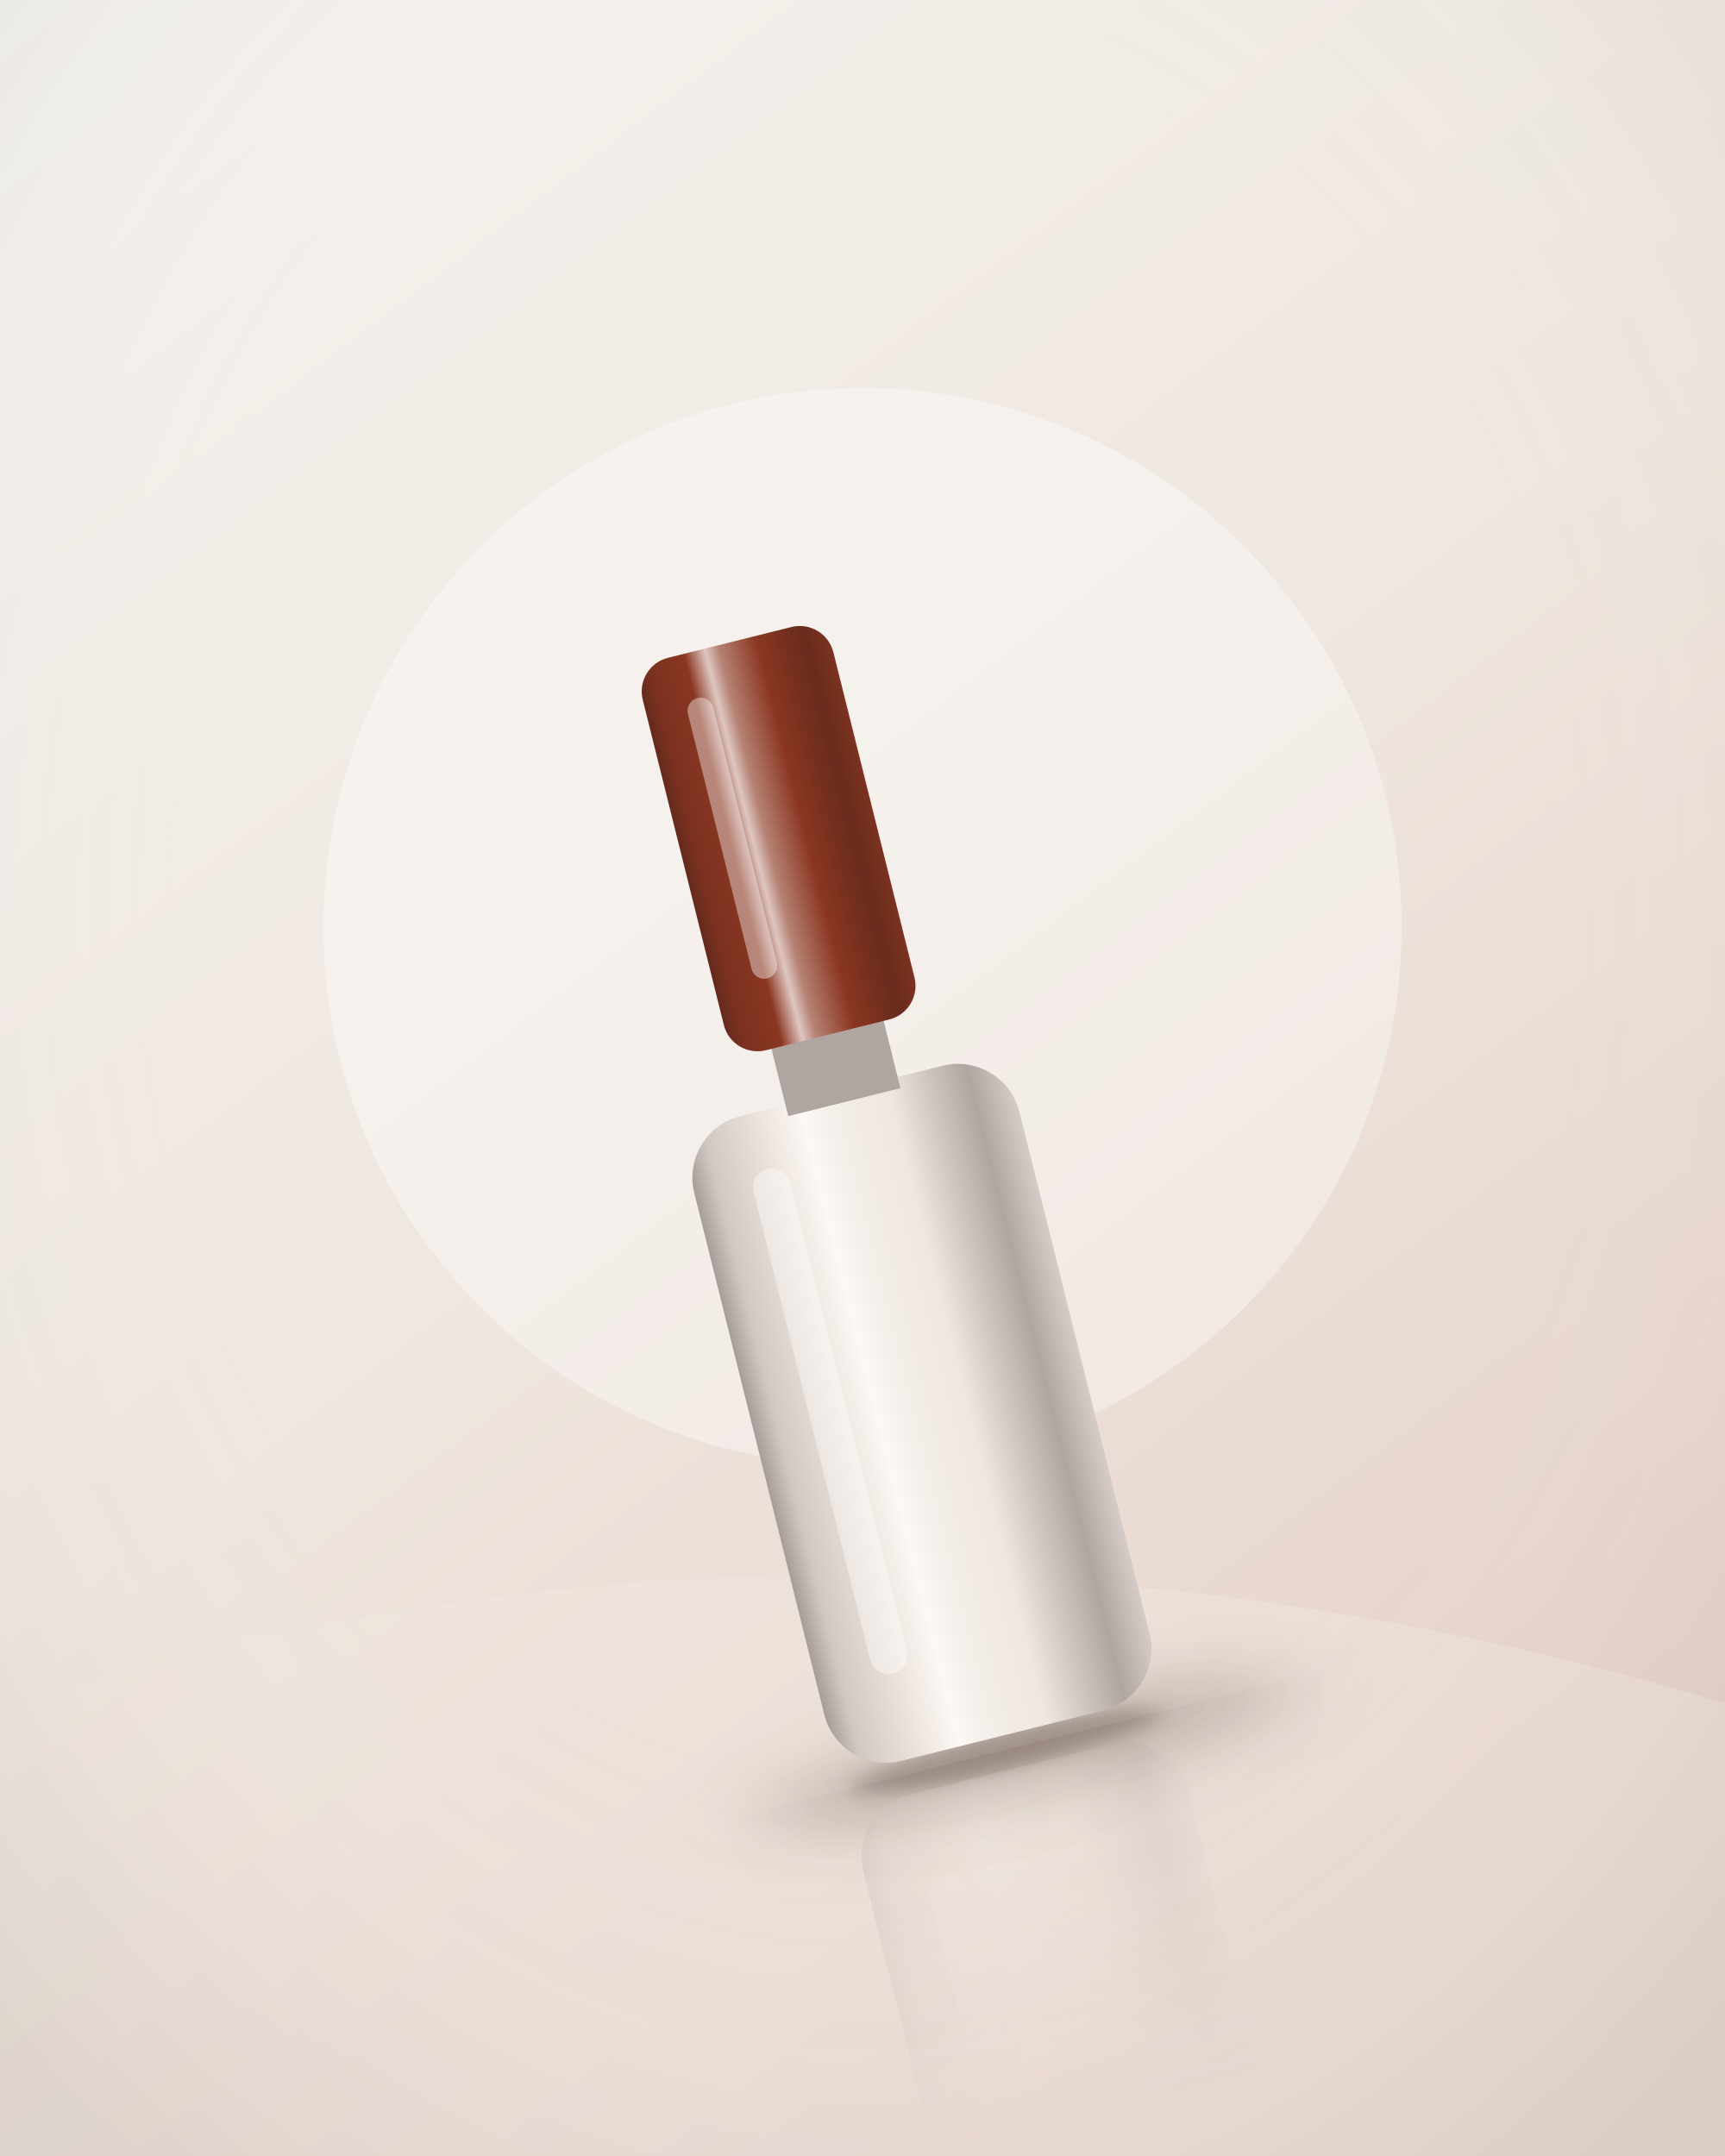
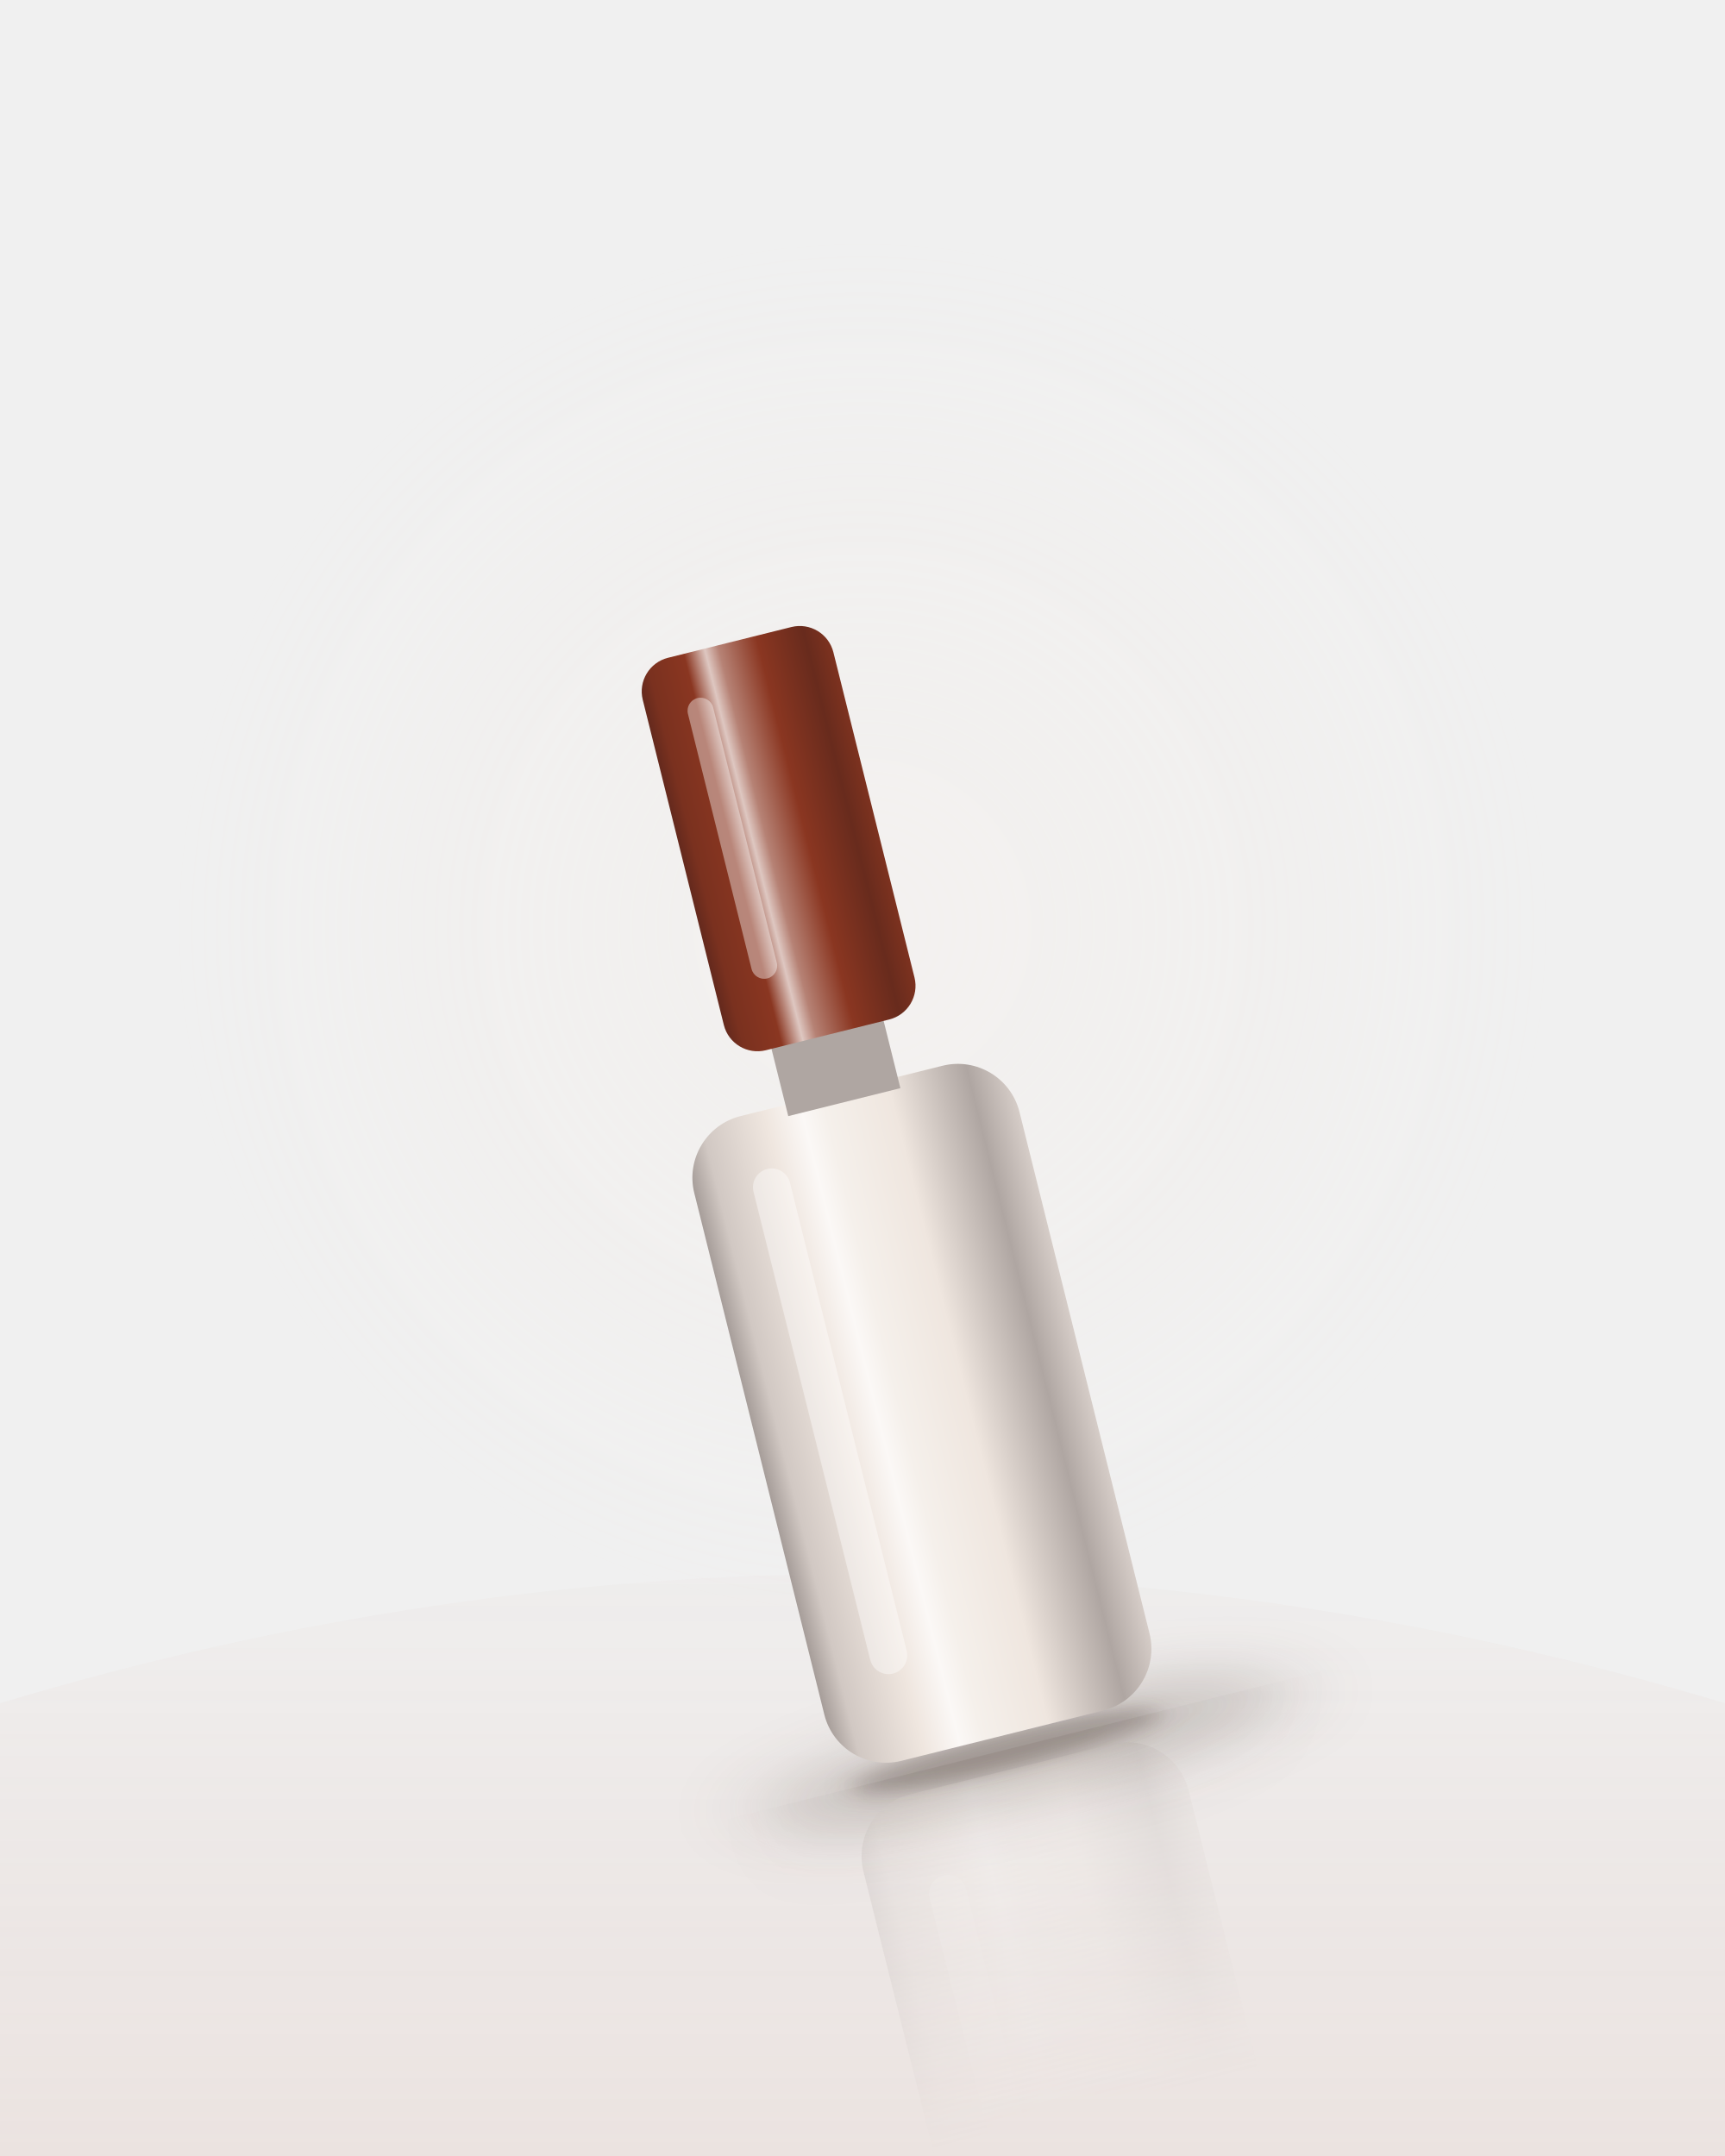
<svg xmlns="http://www.w3.org/2000/svg" viewBox="0 0 800 1000" width="800" height="1000" role="img">
  <defs>
    <linearGradient id="bg51" x1="0" y1="0" x2=".6" y2="1">
-       <stop offset="0" stop-color="#F6F3EF" />
-       <stop offset=".55" stop-color="#EFE7E0" />
-       <stop offset="1" stop-color="#e6d3ca" />
+       <stop offset="0" stop-color="#FFFFFF" />
+       <stop offset=".55" stop-color="#F6F3EF" />
+       <stop offset="1" stop-color="#EFE7E0" />
    </linearGradient>
    <radialGradient id="v52" cx=".5" cy=".42" r=".72">
      <stop offset=".55" stop-color="#fff" stop-opacity="0" />
      <stop offset="1" stop-color="#141110" stop-opacity=".07" />
    </radialGradient>
    <filter id="blurWide" x="-60%" y="-200%" width="220%" height="500%">
      <feGaussianBlur stdDeviation="13" />
    </filter>
    <filter id="blurTight" x="-60%" y="-300%" width="220%" height="700%">
      <feGaussianBlur stdDeviation="4" />
    </filter>
    <linearGradient id="reflGrad" x1="0" y1="205" x2="0" y2="335" gradientUnits="userSpaceOnUse">
      <stop offset="0" stop-color="#fff" stop-opacity=".5" />
      <stop offset="1" stop-color="#fff" stop-opacity="0" />
    </linearGradient>
    <mask id="reflFade" maskUnits="userSpaceOnUse" x="-260" y="205" width="520" height="130">
      <rect x="-260" y="205" width="520" height="130" fill="url(#reflGrad)" />
    </mask>
    <linearGradient id="g49" x1="0" y1="0" x2="1" y2="0">
      <stop offset="0" stop-color="#a79e9a" />
      <stop offset=".07" stop-color="#d1c8c3" />
      <stop offset=".26" stop-color="#EFE6DF" />
      <stop offset=".37" stop-color="#fbf8f6" />
      <stop offset=".44" stop-color="#f5f0eb" />
      <stop offset=".64" stop-color="#EFE6DF" />
      <stop offset=".88" stop-color="#afa6a2" />
      <stop offset="1" stop-color="#d5ccc7" />
    </linearGradient>
    <linearGradient id="g50" x1="0" y1="0" x2="1" y2="0">
      <stop offset="0" stop-color="#64291d" />
      <stop offset=".07" stop-color="#7a311f" />
      <stop offset=".26" stop-color="#8A3621" />
      <stop offset=".37" stop-color="#dec7c1" />
      <stop offset=".44" stop-color="#b68275" />
      <stop offset=".64" stop-color="#8A3621" />
      <stop offset=".88" stop-color="#682b1d" />
      <stop offset="1" stop-color="#7d321f" />
    </linearGradient>
  </defs>
-   <rect width="800" height="1000" fill="url(#bg51)" />
-   <circle cx="400" cy="430" r="250" fill="#fff" opacity=".34" />
-   <path d="M0 1000 L0 790 Q 400 670 800 790 L800 1000 Z" fill="#EFE7E0" opacity=".45" />
+   <radialGradient id="halo" cx=".5" cy=".5" r=".5">
+     <stop offset="0" stop-color="#FFF6F0" stop-opacity=".22" />
+     <stop offset=".55" stop-color="#FFF0E6" stop-opacity=".10" />
+     <stop offset="1" stop-color="#FFF0E6" stop-opacity="0" />
+   </radialGradient>
+   <linearGradient id="suelo" x1="0" y1="670" x2="0" y2="1000" gradientUnits="userSpaceOnUse">
+     <stop offset="0" stop-color="#C98B76" stop-opacity="0" />
+     <stop offset="1" stop-color="#C98B76" stop-opacity=".13" />
+   </linearGradient>
+   <circle cx="400" cy="430" r="320" fill="url(#halo)" />
+   <path d="M0 1000 L0 790 Q 400 670 800 790 L800 1000 Z" fill="url(#suelo)" />
  <g transform="translate(400,545) rotate(-14) scale(1.34)">
    <g mask="url(#reflFade)" opacity=".5">
      <g transform="translate(0,412) scale(1,-1)">
        <ellipse cx="6.65" cy="207" rx="95" ry="15.2" fill="#4A372F" opacity=".22" filter="url(#blurWide)" />
        <ellipse cx="0" cy="205" rx="55.1" ry="6.384" fill="#3A2A24" opacity=".3" filter="url(#blurTight)" />
        <rect x="-58" y="-30" width="116" height="230" rx="22" fill="url(#g49)" />
        <rect x="-38" y="-10" width="13" height="180" rx="6.5" fill="#fff" opacity=".4" />
        <rect x="-20" y="-52" width="40" height="26" fill="#afa6a2" />
        <rect x="-34" y="-190" width="68" height="140" rx="12" fill="url(#g50)" />
        <rect x="-20" y="-174" width="9" height="100" rx="4.5" fill="#fff" opacity=".4" />
      </g>
    </g>
    <ellipse cx="6.65" cy="207" rx="95" ry="15.2" fill="#4A372F" opacity=".22" filter="url(#blurWide)" />
    <ellipse cx="0" cy="205" rx="55.1" ry="6.384" fill="#3A2A24" opacity=".3" filter="url(#blurTight)" />
    <rect x="-58" y="-30" width="116" height="230" rx="22" fill="url(#g49)" />
    <rect x="-38" y="-10" width="13" height="180" rx="6.5" fill="#fff" opacity=".4" />
    <rect x="-20" y="-52" width="40" height="26" fill="#afa6a2" />
    <rect x="-34" y="-190" width="68" height="140" rx="12" fill="url(#g50)" />
    <rect x="-20" y="-174" width="9" height="100" rx="4.5" fill="#fff" opacity=".4" />
  </g>
-   <rect width="800" height="1000" fill="url(#v52)" />
</svg>
